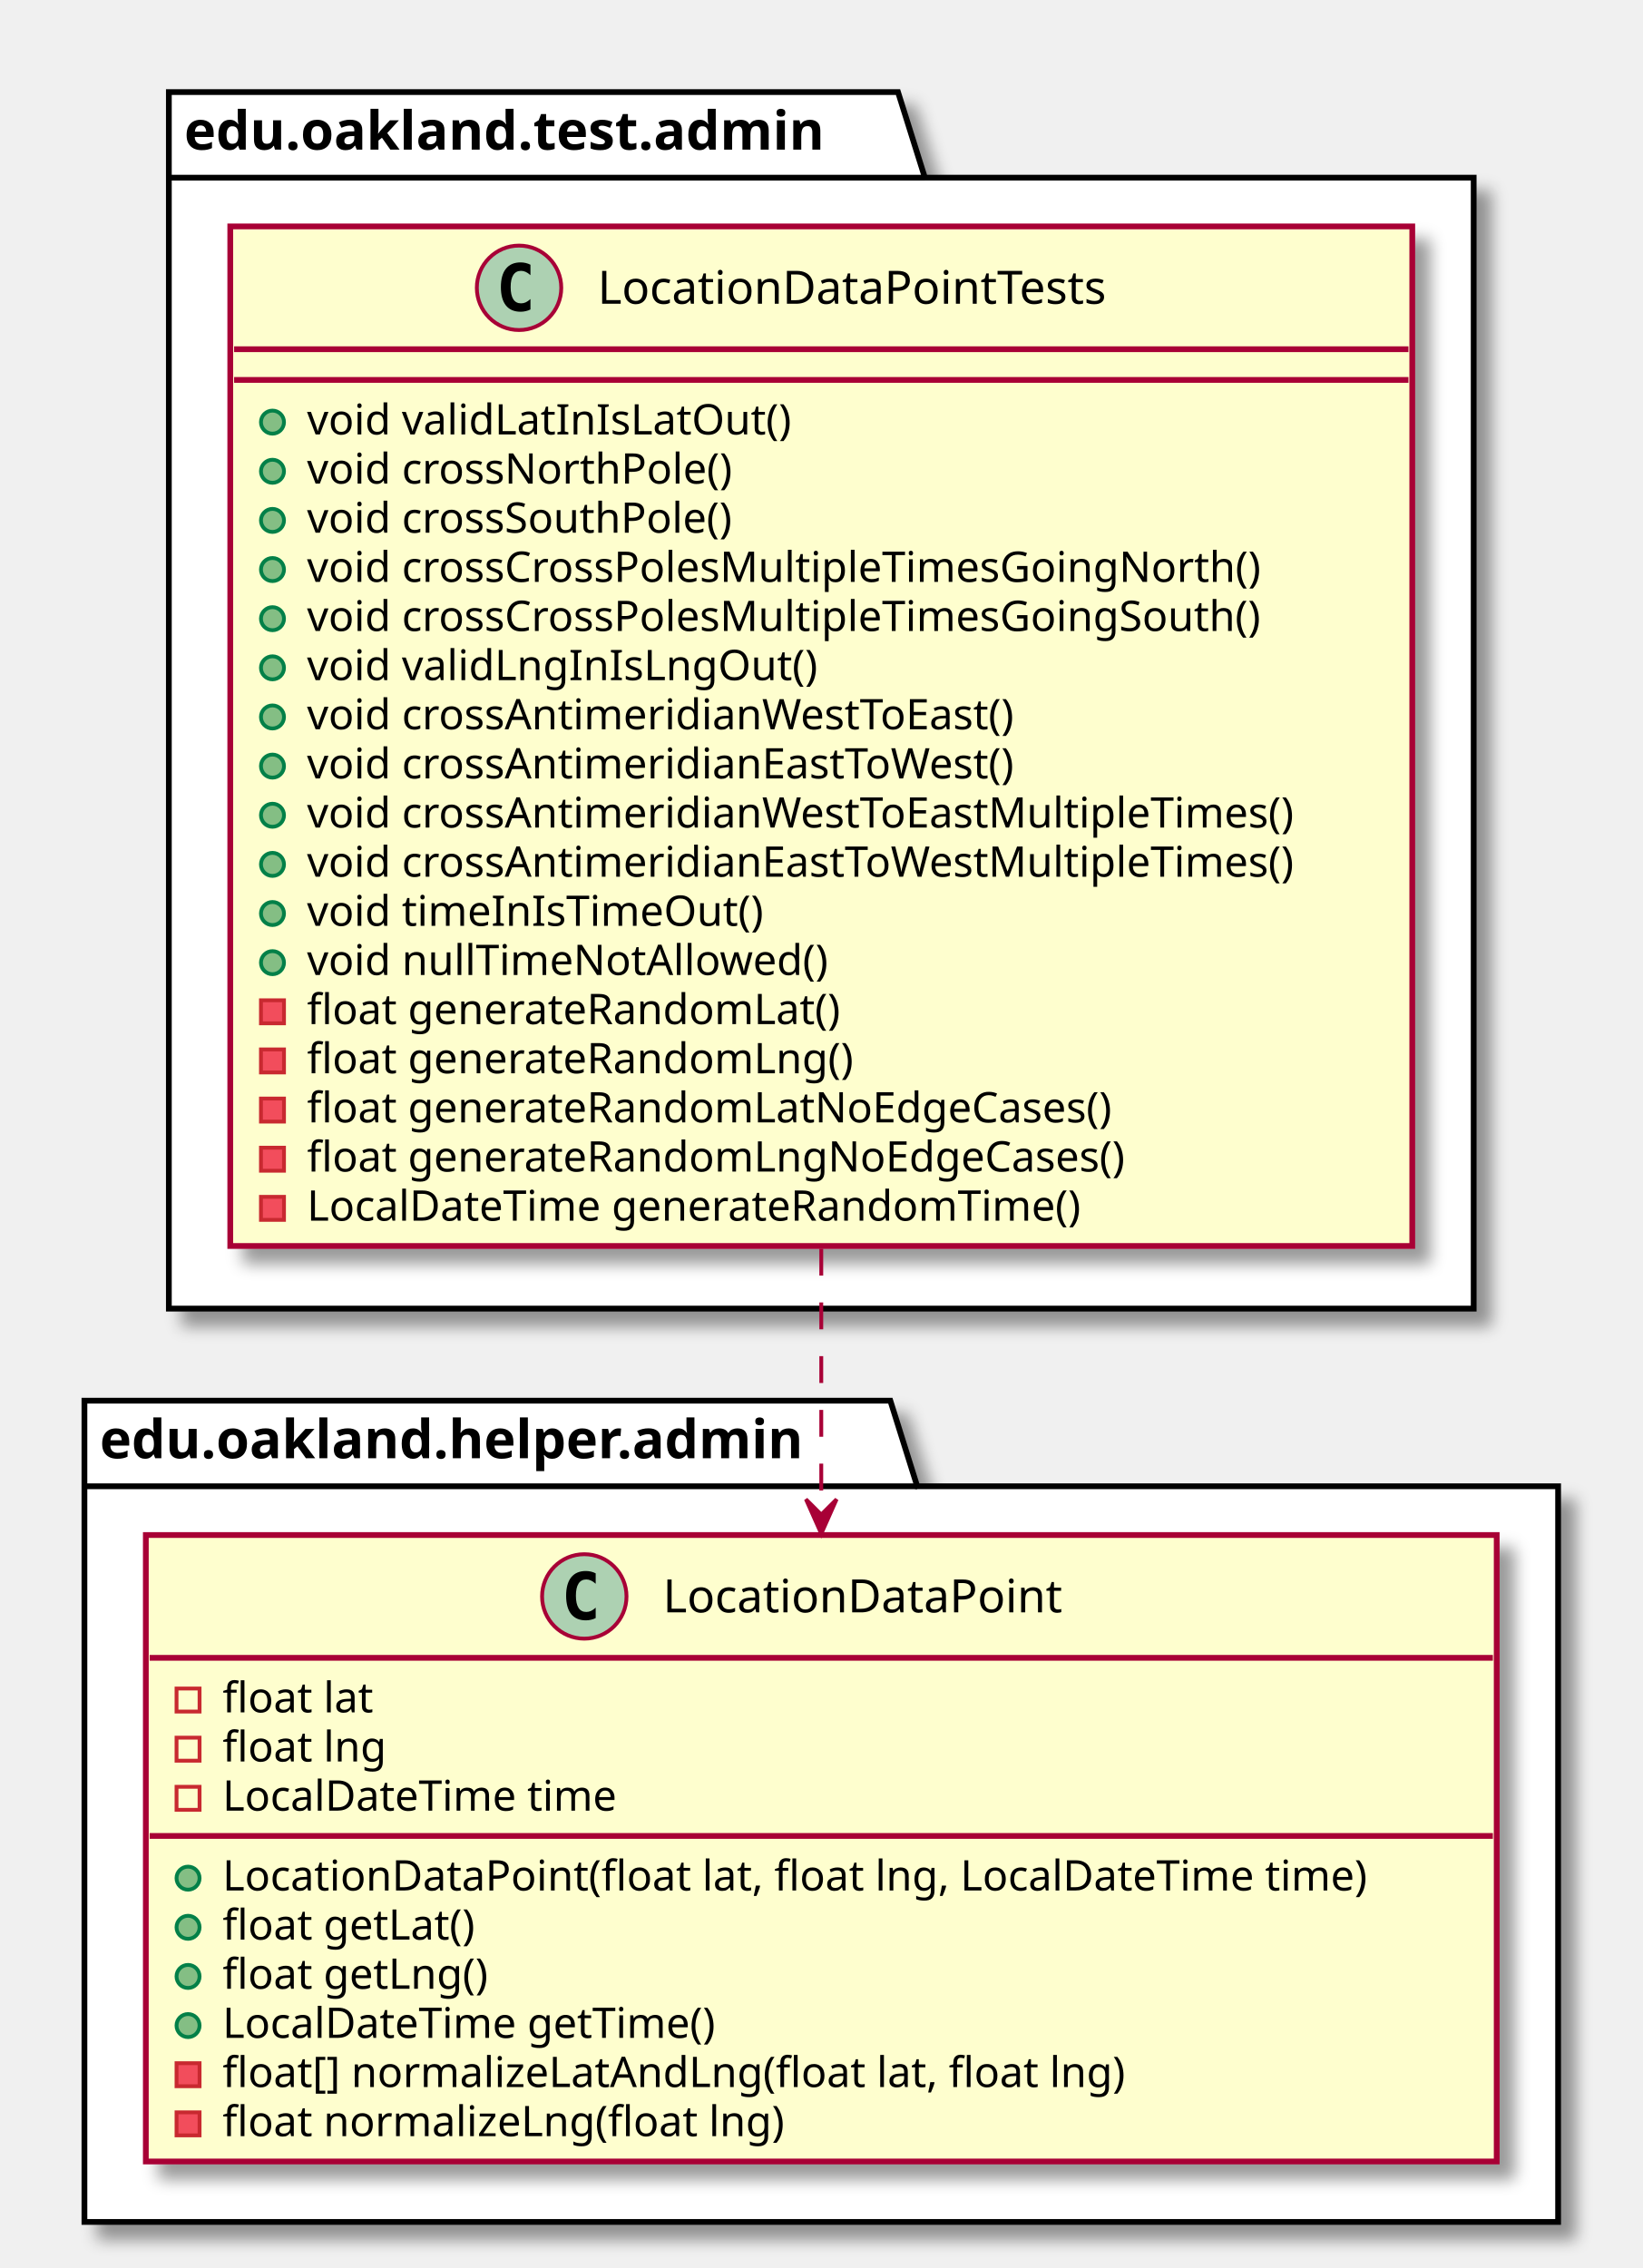
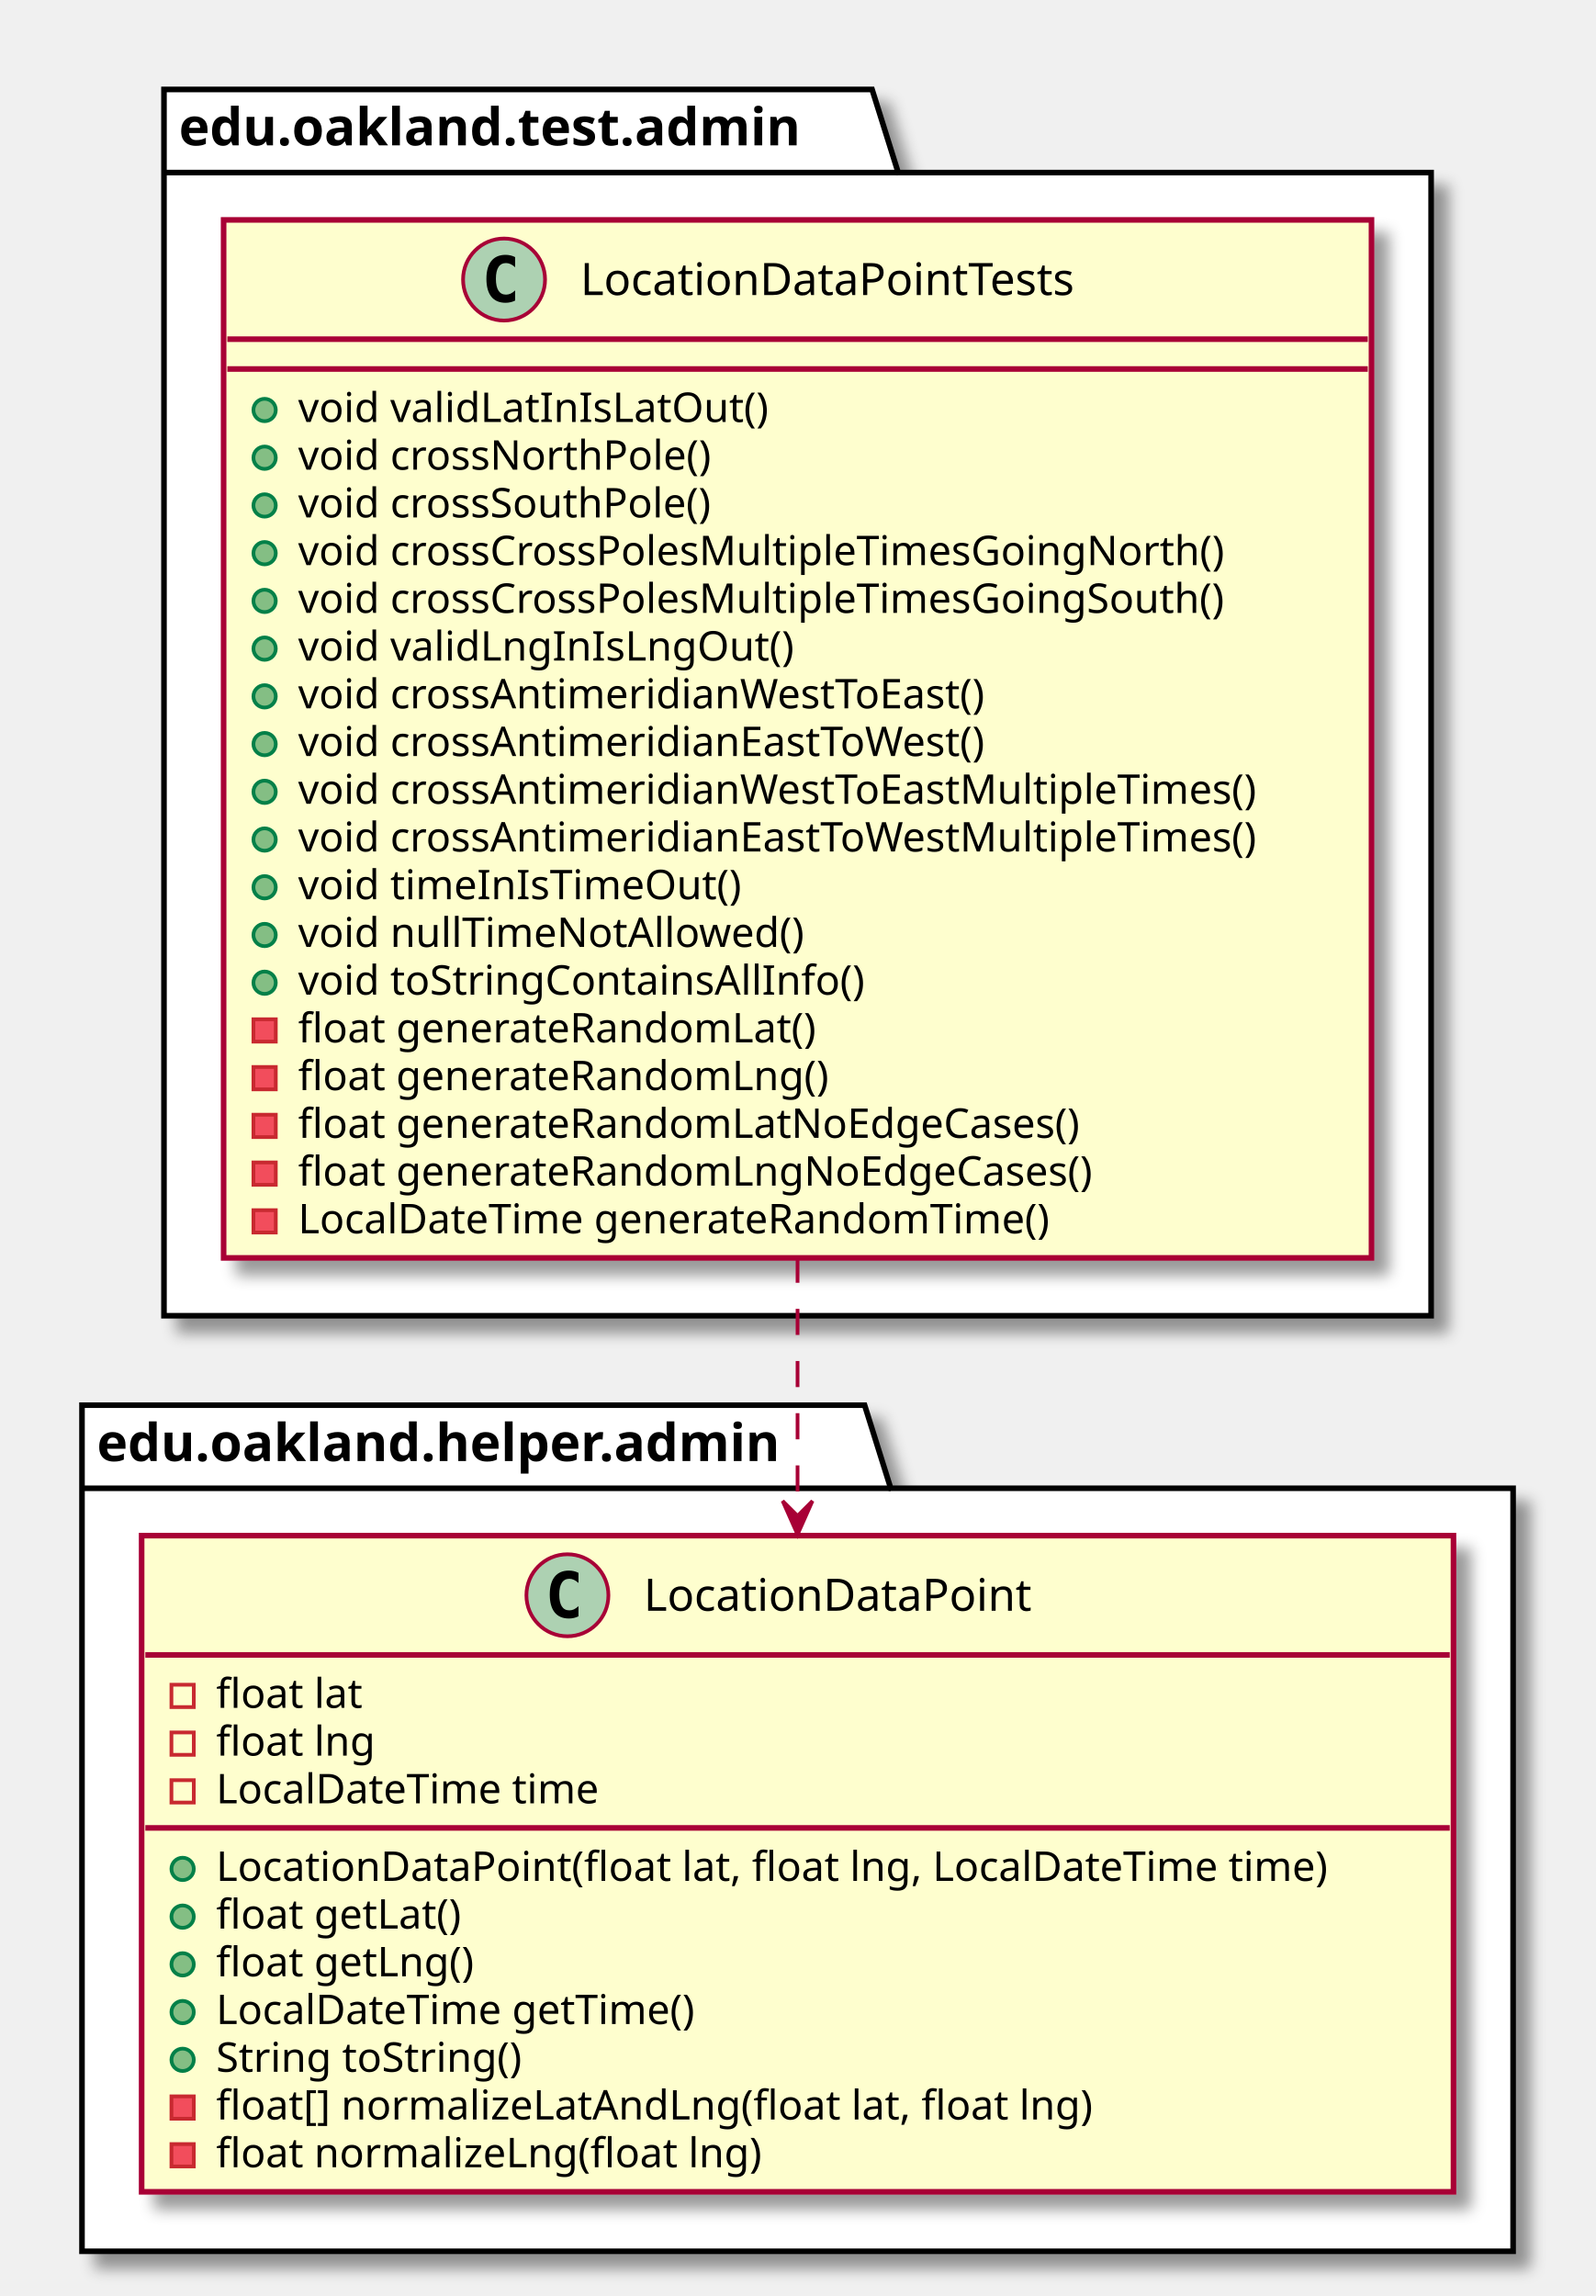
- <svg xmlns="http://www.w3.org/2000/svg" contentScriptType="application/ecmascript" contentStyleType="text/css" height="591px" preserveAspectRatio="none" style="width:428px;height:591px;" version="1.1" viewBox="0 0 428 591" width="428px" zoomAndPan="magnify">
+ <svg xmlns="http://www.w3.org/2000/svg" contentScriptType="application/ecmascript" contentStyleType="text/css" height="616px" preserveAspectRatio="none" style="width:428px;height:616px;" version="1.1" viewBox="0 0 428 616" width="428px" zoomAndPan="magnify">
  <defs>
-     <filter height="300%" id="foco64seegsmq" width="300%" x="-1" y="-1">
+     <filter height="300%" id="f9vndhon1awa9" width="300%" x="-1" y="-1">
      <feGaussianBlur result="blurOut" stdDeviation="2.0" />
      <feColorMatrix in="blurOut" result="blurOut2" type="matrix" values="0 0 0 0 0 0 0 0 0 0 0 0 0 0 0 0 0 0 .4 0" />
      <feOffset dx="4.0" dy="4.0" in="blurOut2" result="blurOut3" />
      <feBlend in="SourceGraphic" in2="blurOut3" mode="normal" />
    </filter>
  </defs>
  <g>
-     <polygon fill="#FFFFFF" filter="url(#foco64seegsmq)" points="44,24,234,24,241,46.297,384,46.297,384,341,44,341,44,24" style="stroke: #000000; stroke-width: 1.5;" />
+     <polygon fill="#FFFFFF" filter="url(#f9vndhon1awa9)" points="44,24,234,24,241,46.297,384,46.297,384,353,44,353,44,24" style="stroke: #000000; stroke-width: 1.5;" />
    <line style="stroke: #000000; stroke-width: 1.5;" x1="44" x2="241" y1="46.297" y2="46.297" />
    <text fill="#000000" font-family="sans-serif" font-size="14" font-weight="bold" lengthAdjust="spacingAndGlyphs" textLength="184" x="48" y="38.995">edu.oakland.test.admin</text>
-     <polygon fill="#FFFFFF" filter="url(#foco64seegsmq)" points="22,365,232,365,239,387.297,406,387.297,406,579,22,579,22,365" style="stroke: #000000; stroke-width: 1.5;" />
-     <line style="stroke: #000000; stroke-width: 1.5;" x1="22" x2="239" y1="387.297" y2="387.297" />
-     <text fill="#000000" font-family="sans-serif" font-size="14" font-weight="bold" lengthAdjust="spacingAndGlyphs" textLength="204" x="26" y="379.995">edu.oakland.helper.admin</text>
-     <rect fill="#FEFECE" filter="url(#foco64seegsmq)" height="265.68" id="LocationDataPointTests" style="stroke: #A80036; stroke-width: 1.5;" width="308" x="60" y="59" />
+     <polygon fill="#FFFFFF" filter="url(#f9vndhon1awa9)" points="22,377,232,377,239,399.297,406,399.297,406,604,22,604,22,377" style="stroke: #000000; stroke-width: 1.5;" />
+     <line style="stroke: #000000; stroke-width: 1.5;" x1="22" x2="239" y1="399.297" y2="399.297" />
+     <text fill="#000000" font-family="sans-serif" font-size="14" font-weight="bold" lengthAdjust="spacingAndGlyphs" textLength="204" x="26" y="391.995">edu.oakland.helper.admin</text>
+     <rect fill="#FEFECE" filter="url(#f9vndhon1awa9)" height="278.484" id="LocationDataPointTests" style="stroke: #A80036; stroke-width: 1.5;" width="308" x="60" y="59" />
    <ellipse cx="135.25" cy="75" fill="#ADD1B2" rx="11" ry="11" style="stroke: #A80036; stroke-width: 1.0;" />
    <path d="M138.219,80.641 Q137.641,80.938 137,81.078 Q136.359,81.234 135.656,81.234 Q133.156,81.234 131.828,79.594 Q130.516,77.938 130.516,74.812 Q130.516,71.688 131.828,70.031 Q133.156,68.375 135.656,68.375 Q136.359,68.375 137,68.531 Q137.656,68.688 138.219,68.984 L138.219,71.703 Q137.594,71.125 137,70.859 Q136.406,70.578 135.781,70.578 Q134.438,70.578 133.75,71.656 Q133.062,72.719 133.062,74.812 Q133.062,76.906 133.75,77.984 Q134.438,79.047 135.781,79.047 Q136.406,79.047 137,78.781 Q137.594,78.5 138.219,77.922 L138.219,80.641 Z " />
    <text fill="#000000" font-family="sans-serif" font-size="12" lengthAdjust="spacingAndGlyphs" textLength="149" x="155.75" y="79.154">LocationDataPointTests</text>
    <line style="stroke: #A80036; stroke-width: 1.5;" x1="61" x2="367" y1="91" y2="91" />
    <line style="stroke: #A80036; stroke-width: 1.5;" x1="61" x2="367" y1="99" y2="99" />
    <ellipse cx="71" cy="110" fill="#84BE84" rx="3" ry="3" style="stroke: #038048; stroke-width: 1.0;" />
    <text fill="#000000" font-family="sans-serif" font-size="11" lengthAdjust="spacingAndGlyphs" textLength="135" x="80" y="113.21">void validLatInIsLatOut()</text>
    <ellipse cx="71" cy="122.805" fill="#84BE84" rx="3" ry="3" style="stroke: #038048; stroke-width: 1.0;" />
    <text fill="#000000" font-family="sans-serif" font-size="11" lengthAdjust="spacingAndGlyphs" textLength="122" x="80" y="126.015">void crossNorthPole()</text>
    <ellipse cx="71" cy="135.609" fill="#84BE84" rx="3" ry="3" style="stroke: #038048; stroke-width: 1.0;" />
    <text fill="#000000" font-family="sans-serif" font-size="11" lengthAdjust="spacingAndGlyphs" textLength="124" x="80" y="138.82">void crossSouthPole()</text>
    <ellipse cx="71" cy="148.414" fill="#84BE84" rx="3" ry="3" style="stroke: #038048; stroke-width: 1.0;" />
    <text fill="#000000" font-family="sans-serif" font-size="11" lengthAdjust="spacingAndGlyphs" textLength="274" x="80" y="151.625">void crossCrossPolesMultipleTimesGoingNorth()</text>
    <ellipse cx="71" cy="161.219" fill="#84BE84" rx="3" ry="3" style="stroke: #038048; stroke-width: 1.0;" />
    <text fill="#000000" font-family="sans-serif" font-size="11" lengthAdjust="spacingAndGlyphs" textLength="276" x="80" y="164.429">void crossCrossPolesMultipleTimesGoingSouth()</text>
    <ellipse cx="71" cy="174.023" fill="#84BE84" rx="3" ry="3" style="stroke: #038048; stroke-width: 1.0;" />
    <text fill="#000000" font-family="sans-serif" font-size="11" lengthAdjust="spacingAndGlyphs" textLength="141" x="80" y="177.234">void validLngInIsLngOut()</text>
    <ellipse cx="71" cy="186.828" fill="#84BE84" rx="3" ry="3" style="stroke: #038048; stroke-width: 1.0;" />
    <text fill="#000000" font-family="sans-serif" font-size="11" lengthAdjust="spacingAndGlyphs" textLength="204" x="80" y="190.039">void crossAntimeridianWestToEast()</text>
    <ellipse cx="71" cy="199.633" fill="#84BE84" rx="3" ry="3" style="stroke: #038048; stroke-width: 1.0;" />
    <text fill="#000000" font-family="sans-serif" font-size="11" lengthAdjust="spacingAndGlyphs" textLength="204" x="80" y="202.843">void crossAntimeridianEastToWest()</text>
    <ellipse cx="71" cy="212.438" fill="#84BE84" rx="3" ry="3" style="stroke: #038048; stroke-width: 1.0;" />
    <text fill="#000000" font-family="sans-serif" font-size="11" lengthAdjust="spacingAndGlyphs" textLength="282" x="80" y="215.648">void crossAntimeridianWestToEastMultipleTimes()</text>
    <ellipse cx="71" cy="225.242" fill="#84BE84" rx="3" ry="3" style="stroke: #038048; stroke-width: 1.0;" />
    <text fill="#000000" font-family="sans-serif" font-size="11" lengthAdjust="spacingAndGlyphs" textLength="282" x="80" y="228.453">void crossAntimeridianEastToWestMultipleTimes()</text>
    <ellipse cx="71" cy="238.047" fill="#84BE84" rx="3" ry="3" style="stroke: #038048; stroke-width: 1.0;" />
    <text fill="#000000" font-family="sans-serif" font-size="11" lengthAdjust="spacingAndGlyphs" textLength="128" x="80" y="241.257">void timeInIsTimeOut()</text>
    <ellipse cx="71" cy="250.852" fill="#84BE84" rx="3" ry="3" style="stroke: #038048; stroke-width: 1.0;" />
    <text fill="#000000" font-family="sans-serif" font-size="11" lengthAdjust="spacingAndGlyphs" textLength="145" x="80" y="254.062">void nullTimeNotAllowed()</text>
-     <rect fill="#F24D5C" height="6" style="stroke: #C82930; stroke-width: 1.0;" width="6" x="68" y="260.656" />
-     <text fill="#000000" font-family="sans-serif" font-size="11" lengthAdjust="spacingAndGlyphs" textLength="151" x="80" y="266.867">float generateRandomLat()</text>
+     <ellipse cx="71" cy="263.656" fill="#84BE84" rx="3" ry="3" style="stroke: #038048; stroke-width: 1.0;" />
+     <text fill="#000000" font-family="sans-serif" font-size="11" lengthAdjust="spacingAndGlyphs" textLength="164" x="80" y="266.867">void toStringContainsAllInfo()</text>
    <rect fill="#F24D5C" height="6" style="stroke: #C82930; stroke-width: 1.0;" width="6" x="68" y="273.461" />
-     <text fill="#000000" font-family="sans-serif" font-size="11" lengthAdjust="spacingAndGlyphs" textLength="154" x="80" y="279.671">float generateRandomLng()</text>
+     <text fill="#000000" font-family="sans-serif" font-size="11" lengthAdjust="spacingAndGlyphs" textLength="151" x="80" y="279.671">float generateRandomLat()</text>
    <rect fill="#F24D5C" height="6" style="stroke: #C82930; stroke-width: 1.0;" width="6" x="68" y="286.266" />
-     <text fill="#000000" font-family="sans-serif" font-size="11" lengthAdjust="spacingAndGlyphs" textLength="230" x="80" y="292.476">float generateRandomLatNoEdgeCases()</text>
+     <text fill="#000000" font-family="sans-serif" font-size="11" lengthAdjust="spacingAndGlyphs" textLength="154" x="80" y="292.476">float generateRandomLng()</text>
    <rect fill="#F24D5C" height="6" style="stroke: #C82930; stroke-width: 1.0;" width="6" x="68" y="299.07" />
-     <text fill="#000000" font-family="sans-serif" font-size="11" lengthAdjust="spacingAndGlyphs" textLength="233" x="80" y="305.281">float generateRandomLngNoEdgeCases()</text>
+     <text fill="#000000" font-family="sans-serif" font-size="11" lengthAdjust="spacingAndGlyphs" textLength="230" x="80" y="305.281">float generateRandomLatNoEdgeCases()</text>
    <rect fill="#F24D5C" height="6" style="stroke: #C82930; stroke-width: 1.0;" width="6" x="68" y="311.875" />
-     <text fill="#000000" font-family="sans-serif" font-size="11" lengthAdjust="spacingAndGlyphs" textLength="220" x="80" y="318.085">LocalDateTime generateRandomTime()</text>
-     <rect fill="#FEFECE" filter="url(#foco64seegsmq)" height="163.242" id="LocationDataPoint" style="stroke: #A80036; stroke-width: 1.5;" width="352" x="38" y="400" />
-     <ellipse cx="152.25" cy="416" fill="#ADD1B2" rx="11" ry="11" style="stroke: #A80036; stroke-width: 1.0;" />
-     <path d="M155.219,421.641 Q154.641,421.938 154,422.078 Q153.359,422.234 152.656,422.234 Q150.156,422.234 148.828,420.594 Q147.516,418.938 147.516,415.812 Q147.516,412.688 148.828,411.031 Q150.156,409.375 152.656,409.375 Q153.359,409.375 154,409.531 Q154.656,409.688 155.219,409.984 L155.219,412.703 Q154.594,412.125 154,411.859 Q153.406,411.578 152.781,411.578 Q151.438,411.578 150.75,412.656 Q150.062,413.719 150.062,415.812 Q150.062,417.906 150.75,418.984 Q151.438,420.047 152.781,420.047 Q153.406,420.047 154,419.781 Q154.594,419.5 155.219,418.922 L155.219,421.641 Z " />
-     <text fill="#000000" font-family="sans-serif" font-size="12" lengthAdjust="spacingAndGlyphs" textLength="115" x="172.75" y="420.154">LocationDataPoint</text>
-     <line style="stroke: #A80036; stroke-width: 1.5;" x1="39" x2="389" y1="432" y2="432" />
-     <rect fill="none" height="6" style="stroke: #C82930; stroke-width: 1.0;" width="6" x="46" y="440" />
-     <text fill="#000000" font-family="sans-serif" font-size="11" lengthAdjust="spacingAndGlyphs" textLength="43" x="58" y="446.21">float lat</text>
-     <rect fill="none" height="6" style="stroke: #C82930; stroke-width: 1.0;" width="6" x="46" y="452.805" />
-     <text fill="#000000" font-family="sans-serif" font-size="11" lengthAdjust="spacingAndGlyphs" textLength="46" x="58" y="459.015">float lng</text>
-     <rect fill="none" height="6" style="stroke: #C82930; stroke-width: 1.0;" width="6" x="46" y="465.609" />
-     <text fill="#000000" font-family="sans-serif" font-size="11" lengthAdjust="spacingAndGlyphs" textLength="112" x="58" y="471.82">LocalDateTime time</text>
-     <line style="stroke: #A80036; stroke-width: 1.5;" x1="39" x2="389" y1="478.414" y2="478.414" />
-     <ellipse cx="49" cy="489.414" fill="#84BE84" rx="3" ry="3" style="stroke: #038048; stroke-width: 1.0;" />
-     <text fill="#000000" font-family="sans-serif" font-size="11" lengthAdjust="spacingAndGlyphs" textLength="326" x="58" y="492.625">LocationDataPoint(float lat, float lng, LocalDateTime time)</text>
-     <ellipse cx="49" cy="502.219" fill="#84BE84" rx="3" ry="3" style="stroke: #038048; stroke-width: 1.0;" />
-     <text fill="#000000" font-family="sans-serif" font-size="11" lengthAdjust="spacingAndGlyphs" textLength="72" x="58" y="505.429">float getLat()</text>
-     <ellipse cx="49" cy="515.023" fill="#84BE84" rx="3" ry="3" style="stroke: #038048; stroke-width: 1.0;" />
-     <text fill="#000000" font-family="sans-serif" font-size="11" lengthAdjust="spacingAndGlyphs" textLength="75" x="58" y="518.234">float getLng()</text>
-     <ellipse cx="49" cy="527.828" fill="#84BE84" rx="3" ry="3" style="stroke: #038048; stroke-width: 1.0;" />
-     <text fill="#000000" font-family="sans-serif" font-size="11" lengthAdjust="spacingAndGlyphs" textLength="141" x="58" y="531.039">LocalDateTime getTime()</text>
-     <rect fill="#F24D5C" height="6" style="stroke: #C82930; stroke-width: 1.0;" width="6" x="46" y="537.633" />
-     <text fill="#000000" font-family="sans-serif" font-size="11" lengthAdjust="spacingAndGlyphs" textLength="255" x="58" y="543.843">float[] normalizeLatAndLng(float lat, float lng)</text>
-     <rect fill="#F24D5C" height="6" style="stroke: #C82930; stroke-width: 1.0;" width="6" x="46" y="550.438" />
-     <text fill="#000000" font-family="sans-serif" font-size="11" lengthAdjust="spacingAndGlyphs" textLength="158" x="58" y="556.648">float normalizeLng(float lng)</text>
-     <path d="M214,325.39 C214,348.86 214,372.73 214,394.49 " fill="none" id="LocationDataPointTests-&gt;LocationDataPoint" style="stroke: #A80036; stroke-width: 1.0; stroke-dasharray: 7.0,7.0;" />
-     <polygon fill="#A80036" points="214,399.68,218,390.68,214,394.68,210,390.68,214,399.68" style="stroke: #A80036; stroke-width: 1.0;" />
+     <text fill="#000000" font-family="sans-serif" font-size="11" lengthAdjust="spacingAndGlyphs" textLength="233" x="80" y="318.085">float generateRandomLngNoEdgeCases()</text>
+     <rect fill="#F24D5C" height="6" style="stroke: #C82930; stroke-width: 1.0;" width="6" x="68" y="324.68" />
+     <text fill="#000000" font-family="sans-serif" font-size="11" lengthAdjust="spacingAndGlyphs" textLength="220" x="80" y="330.89">LocalDateTime generateRandomTime()</text>
+     <rect fill="#FEFECE" filter="url(#f9vndhon1awa9)" height="176.047" id="LocationDataPoint" style="stroke: #A80036; stroke-width: 1.5;" width="352" x="38" y="412" />
+     <ellipse cx="152.25" cy="428" fill="#ADD1B2" rx="11" ry="11" style="stroke: #A80036; stroke-width: 1.0;" />
+     <path d="M155.219,433.641 Q154.641,433.938 154,434.078 Q153.359,434.234 152.656,434.234 Q150.156,434.234 148.828,432.594 Q147.516,430.938 147.516,427.812 Q147.516,424.688 148.828,423.031 Q150.156,421.375 152.656,421.375 Q153.359,421.375 154,421.531 Q154.656,421.688 155.219,421.984 L155.219,424.703 Q154.594,424.125 154,423.859 Q153.406,423.578 152.781,423.578 Q151.438,423.578 150.75,424.656 Q150.062,425.719 150.062,427.812 Q150.062,429.906 150.75,430.984 Q151.438,432.047 152.781,432.047 Q153.406,432.047 154,431.781 Q154.594,431.5 155.219,430.922 L155.219,433.641 Z " />
+     <text fill="#000000" font-family="sans-serif" font-size="12" lengthAdjust="spacingAndGlyphs" textLength="115" x="172.75" y="432.154">LocationDataPoint</text>
+     <line style="stroke: #A80036; stroke-width: 1.5;" x1="39" x2="389" y1="444" y2="444" />
+     <rect fill="none" height="6" style="stroke: #C82930; stroke-width: 1.0;" width="6" x="46" y="452" />
+     <text fill="#000000" font-family="sans-serif" font-size="11" lengthAdjust="spacingAndGlyphs" textLength="43" x="58" y="458.21">float lat</text>
+     <rect fill="none" height="6" style="stroke: #C82930; stroke-width: 1.0;" width="6" x="46" y="464.805" />
+     <text fill="#000000" font-family="sans-serif" font-size="11" lengthAdjust="spacingAndGlyphs" textLength="46" x="58" y="471.015">float lng</text>
+     <rect fill="none" height="6" style="stroke: #C82930; stroke-width: 1.0;" width="6" x="46" y="477.609" />
+     <text fill="#000000" font-family="sans-serif" font-size="11" lengthAdjust="spacingAndGlyphs" textLength="112" x="58" y="483.82">LocalDateTime time</text>
+     <line style="stroke: #A80036; stroke-width: 1.5;" x1="39" x2="389" y1="490.414" y2="490.414" />
+     <ellipse cx="49" cy="501.414" fill="#84BE84" rx="3" ry="3" style="stroke: #038048; stroke-width: 1.0;" />
+     <text fill="#000000" font-family="sans-serif" font-size="11" lengthAdjust="spacingAndGlyphs" textLength="326" x="58" y="504.625">LocationDataPoint(float lat, float lng, LocalDateTime time)</text>
+     <ellipse cx="49" cy="514.219" fill="#84BE84" rx="3" ry="3" style="stroke: #038048; stroke-width: 1.0;" />
+     <text fill="#000000" font-family="sans-serif" font-size="11" lengthAdjust="spacingAndGlyphs" textLength="72" x="58" y="517.429">float getLat()</text>
+     <ellipse cx="49" cy="527.023" fill="#84BE84" rx="3" ry="3" style="stroke: #038048; stroke-width: 1.0;" />
+     <text fill="#000000" font-family="sans-serif" font-size="11" lengthAdjust="spacingAndGlyphs" textLength="75" x="58" y="530.234">float getLng()</text>
+     <ellipse cx="49" cy="539.828" fill="#84BE84" rx="3" ry="3" style="stroke: #038048; stroke-width: 1.0;" />
+     <text fill="#000000" font-family="sans-serif" font-size="11" lengthAdjust="spacingAndGlyphs" textLength="141" x="58" y="543.039">LocalDateTime getTime()</text>
+     <ellipse cx="49" cy="552.633" fill="#84BE84" rx="3" ry="3" style="stroke: #038048; stroke-width: 1.0;" />
+     <text fill="#000000" font-family="sans-serif" font-size="11" lengthAdjust="spacingAndGlyphs" textLength="91" x="58" y="555.843">String toString()</text>
+     <rect fill="#F24D5C" height="6" style="stroke: #C82930; stroke-width: 1.0;" width="6" x="46" y="562.438" />
+     <text fill="#000000" font-family="sans-serif" font-size="11" lengthAdjust="spacingAndGlyphs" textLength="255" x="58" y="568.648">float[] normalizeLatAndLng(float lat, float lng)</text>
+     <rect fill="#F24D5C" height="6" style="stroke: #C82930; stroke-width: 1.0;" width="6" x="46" y="575.242" />
+     <text fill="#000000" font-family="sans-serif" font-size="11" lengthAdjust="spacingAndGlyphs" textLength="158" x="58" y="581.453">float normalizeLng(float lng)</text>
+     <path d="M214,337.15 C214,360.64 214,384.52 214,406.46 " fill="none" id="LocationDataPointTests-&gt;LocationDataPoint" style="stroke: #A80036; stroke-width: 1.0; stroke-dasharray: 7.0,7.0;" />
+     <polygon fill="#A80036" points="214,411.7,218,402.7,214,406.7,210,402.7,214,411.7" style="stroke: #A80036; stroke-width: 1.0;" />
  </g>
</svg>
